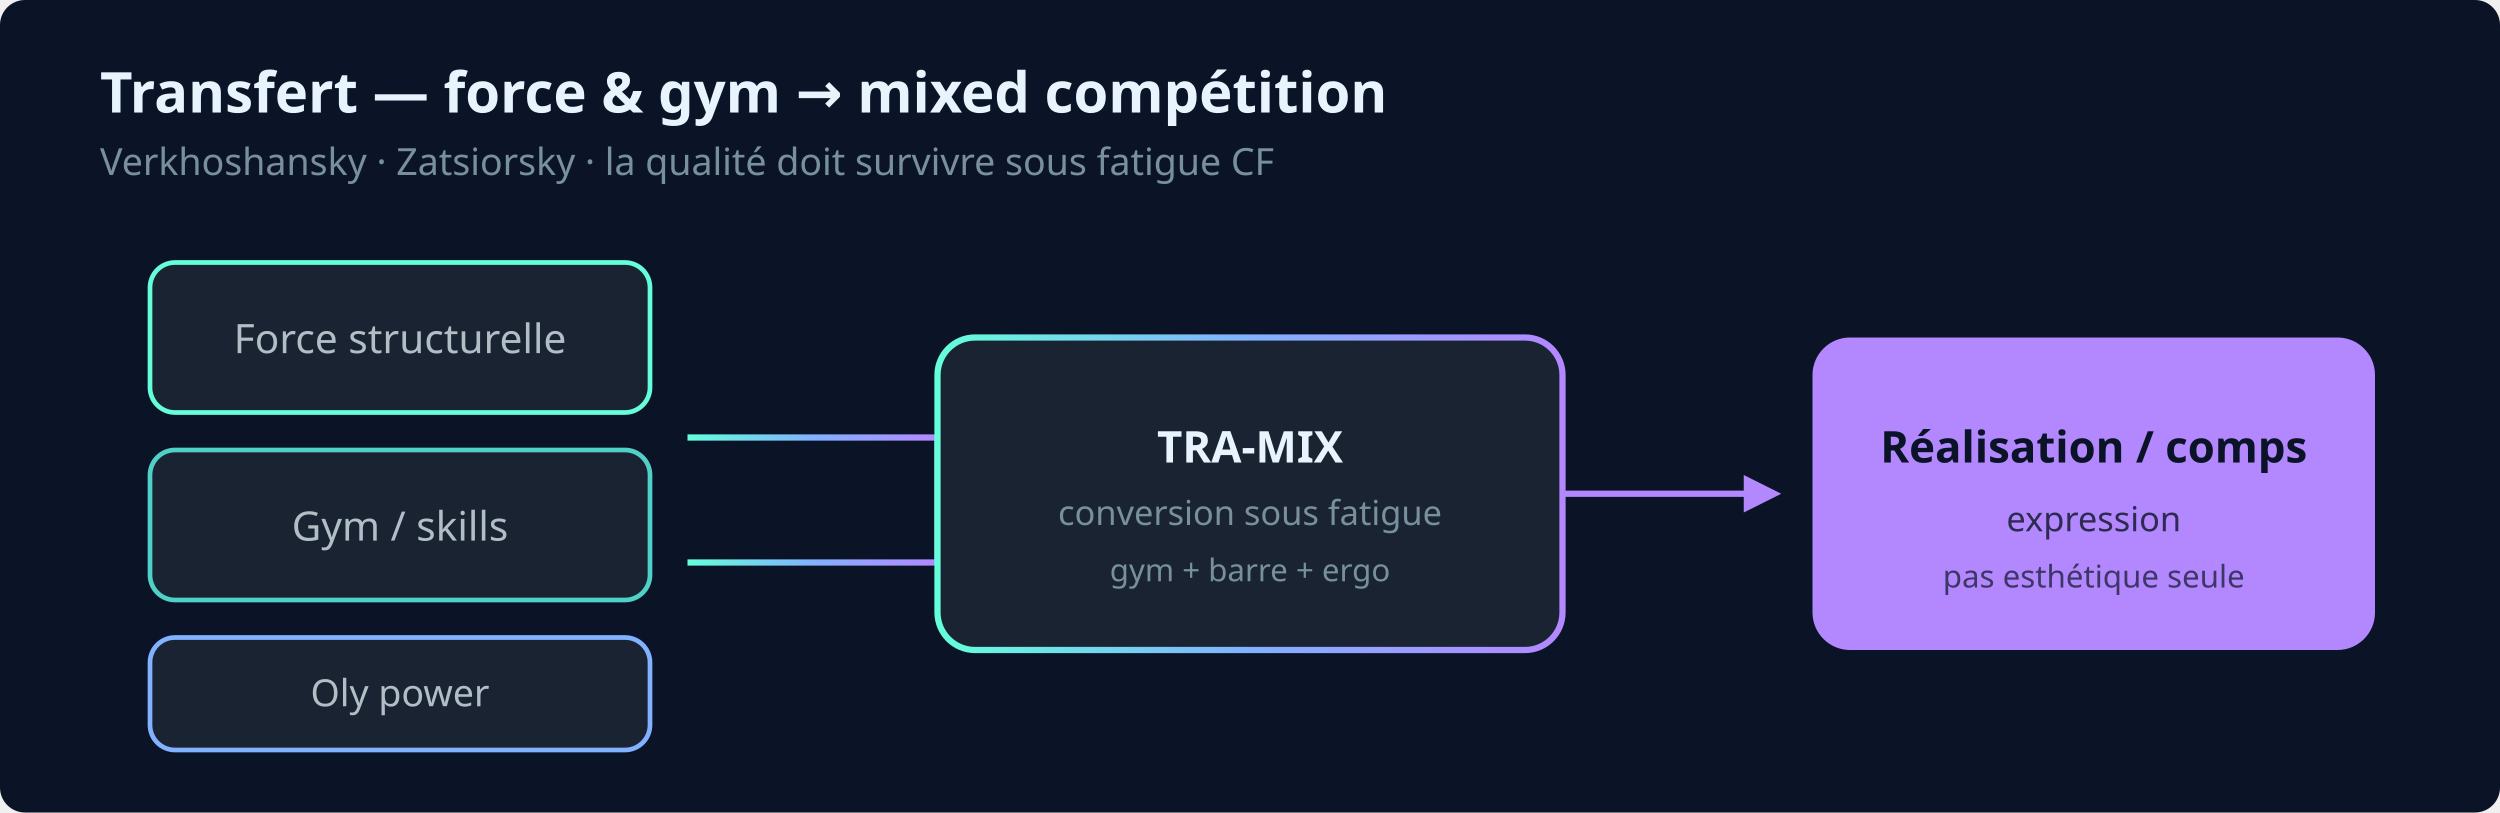
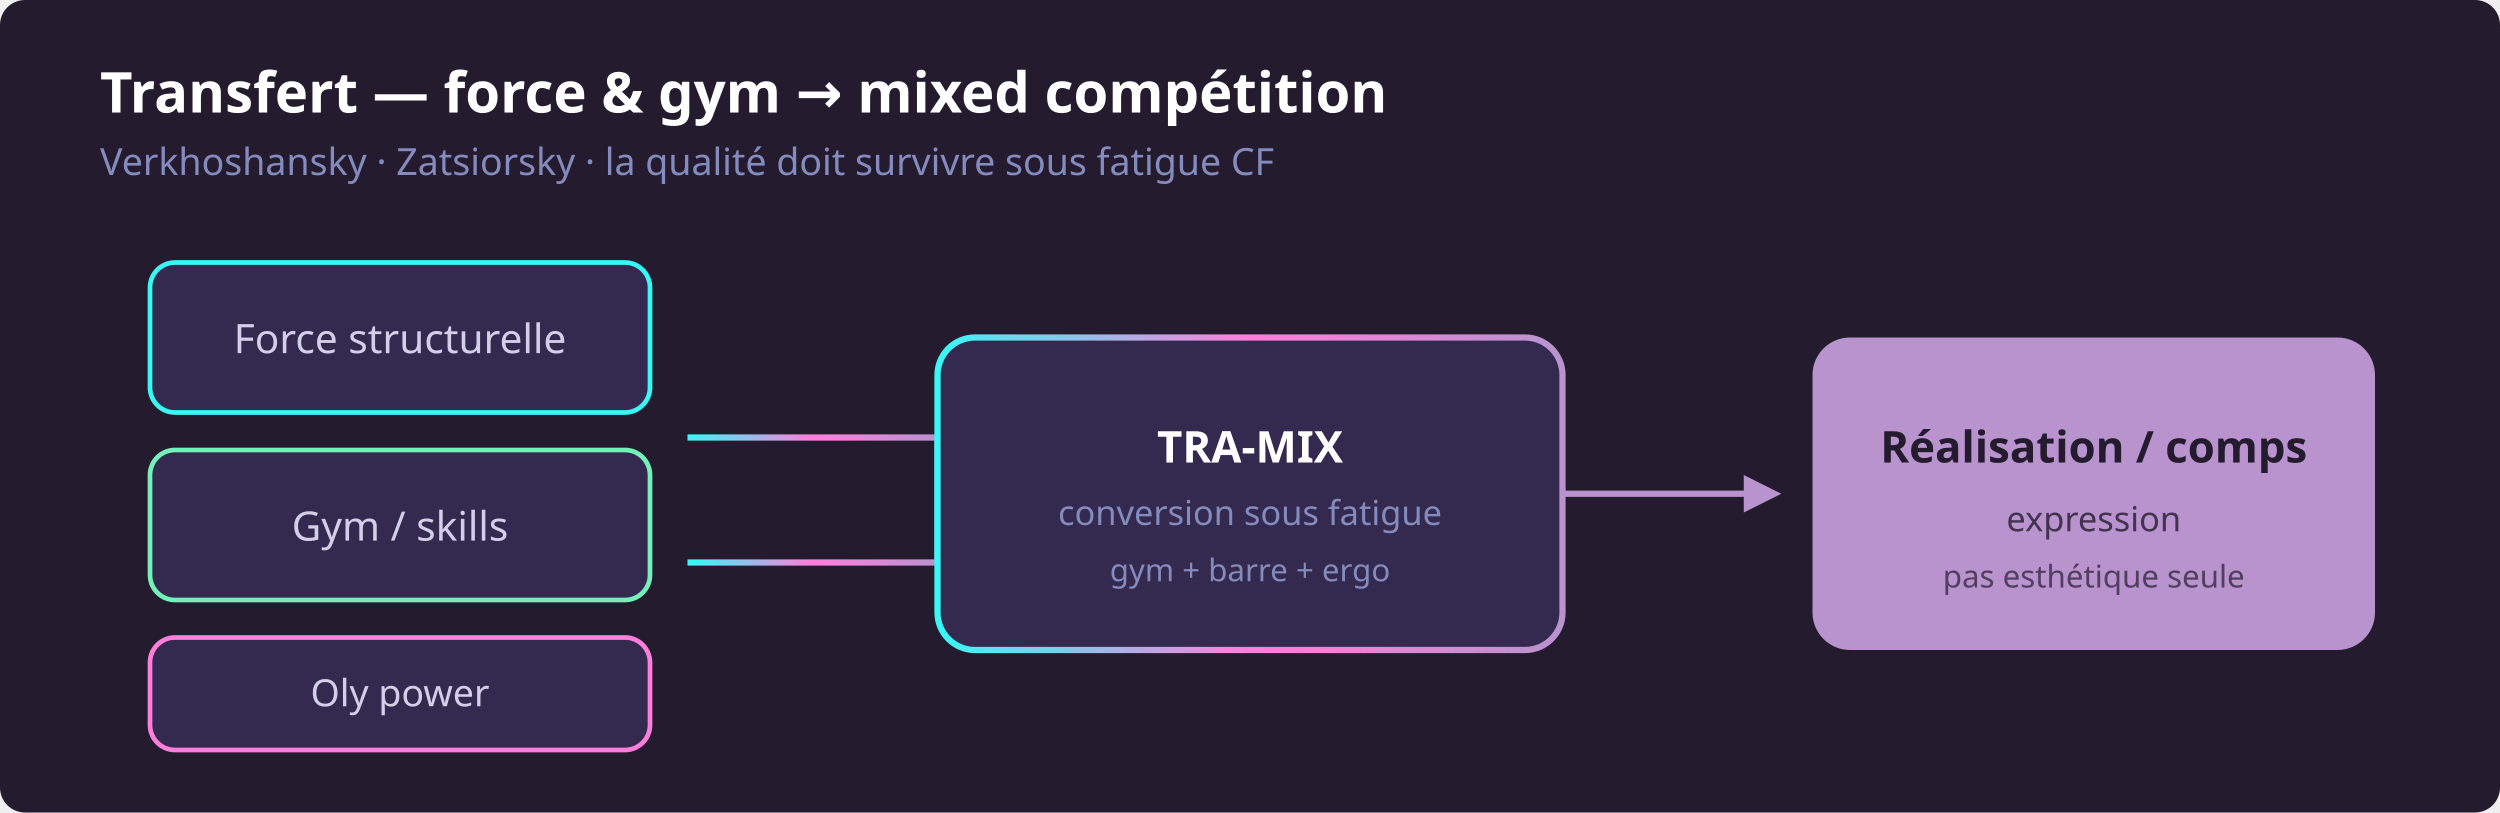
<svg xmlns="http://www.w3.org/2000/svg" viewBox="0 0 800 260" role="img" aria-label="Transfert force spéciale">
  <defs>
    <linearGradient id="flow" x1="0" y1="0" x2="1" y2="0">
-       <stop offset="0%" stop-color="#64ffda" />
-       <stop offset="50%" stop-color="#82b1ff" />
-       <stop offset="100%" stop-color="#b388ff" />
+       <stop offset="0%" stop-color="#36f9f6" />
+       <stop offset="50%" stop-color="#ff7edb" />
+       <stop offset="100%" stop-color="#b893ce" />
    </linearGradient>
    <style>
-       .t { font-family: Syne, 'DM Sans', system-ui, sans-serif; fill: #e8f4fd; }
-       .m { font-family: 'DM Sans', system-ui, sans-serif; fill: #78909c; }
-       .l { font-family: 'DM Sans', system-ui, sans-serif; fill: #b0bec5; }
+       .t { font-family: 'Space Grotesk', system-ui, sans-serif; fill: #ffffff; }
+       .m { font-family: 'Space Grotesk', system-ui, sans-serif; fill: #848bbd; }
+       .l { font-family: 'Space Grotesk', system-ui, sans-serif; fill: #d4cfe8; }
    </style>
  </defs>
-   <rect width="800" height="260" rx="8" fill="#0b1426" />
+   <rect width="800" height="260" rx="8" fill="#241b2f" />
  <text class="t" x="32" y="36" font-size="18" font-weight="700">Transfert — force &amp; gym → mixed compétition</text>
  <text class="m" x="32" y="56" font-size="12">Verkhoshansky · Zatsiorsky · la qualité doit survivre sous fatigue CF</text>
-   <rect x="48" y="84" width="160" height="48" rx="8" fill="#1a2332" stroke="#64ffda" stroke-width="1.5" />
+   <rect x="48" y="84" width="160" height="48" rx="8" fill="#34294f" stroke="#36f9f6" stroke-width="1.5" />
  <text class="l" x="128" y="113" font-size="13" text-anchor="middle">Force structurelle</text>
-   <rect x="48" y="144" width="160" height="48" rx="8" fill="#1a2332" stroke="#4fd1c7" stroke-width="1.5" />
+   <rect x="48" y="144" width="160" height="48" rx="8" fill="#34294f" stroke="#72f1b8" stroke-width="1.5" />
  <text class="l" x="128" y="173" font-size="13" text-anchor="middle">Gym / skills</text>
-   <rect x="48" y="204" width="160" height="36" rx="8" fill="#1a2332" stroke="#82b1ff" stroke-width="1.5" />
+   <rect x="48" y="204" width="160" height="36" rx="8" fill="#34294f" stroke="#ff7edb" stroke-width="1.5" />
  <text class="l" x="128" y="226" font-size="12" text-anchor="middle">Oly power</text>
  <path d="M220 140 L300 140 L300 180 L220 180" fill="none" stroke="url(#flow)" stroke-width="2" />
-   <rect x="300" y="108" width="200" height="100" rx="12" fill="#1a2332" stroke="url(#flow)" stroke-width="2" />
+   <rect x="300" y="108" width="200" height="100" rx="12" fill="#34294f" stroke="url(#flow)" stroke-width="2" />
  <text class="t" x="400" y="148" font-size="14" font-weight="700" text-anchor="middle">TRA-MIX</text>
  <text class="m" x="400" y="168" font-size="11" text-anchor="middle">conversion sous fatigue</text>
  <text class="m" x="400" y="186" font-size="10" text-anchor="middle">gym + barre + ergo</text>
-   <path d="M500 158 L560 158" stroke="#b388ff" stroke-width="2" />
-   <polygon points="558,152 570,158 558,164" fill="#b388ff" />
-   <rect x="580" y="108" width="180" height="100" rx="12" fill="#b388ff" />
-   <text x="670" y="148" font-size="14" font-weight="700" text-anchor="middle" font-family="Syne, DM Sans, system-ui, sans-serif" fill="#0b1426">Réalisation / comps</text>
-   <text x="670" y="170" font-size="11" text-anchor="middle" font-family="DM Sans, system-ui, sans-serif" fill="#0b1426" opacity="0.8">expression</text>
-   <text x="670" y="188" font-size="10" text-anchor="middle" font-family="DM Sans, system-ui, sans-serif" fill="#0b1426" opacity="0.7">pas esthétique seule</text>
+   <path d="M500 158 L560 158" stroke="#b893ce" stroke-width="2" />
+   <polygon points="558,152 570,158 558,164" fill="#b893ce" />
+   <rect x="580" y="108" width="180" height="100" rx="12" fill="#b893ce" />
+   <text x="670" y="148" font-size="14" font-weight="700" text-anchor="middle" font-family="Syne, DM Sans, system-ui, sans-serif" fill="#241b2f">Réalisation / comps</text>
+   <text x="670" y="170" font-size="11" text-anchor="middle" font-family="DM Sans, system-ui, sans-serif" fill="#241b2f" opacity="0.8">expression</text>
+   <text x="670" y="188" font-size="10" text-anchor="middle" font-family="DM Sans, system-ui, sans-serif" fill="#241b2f" opacity="0.7">pas esthétique seule</text>
</svg>
